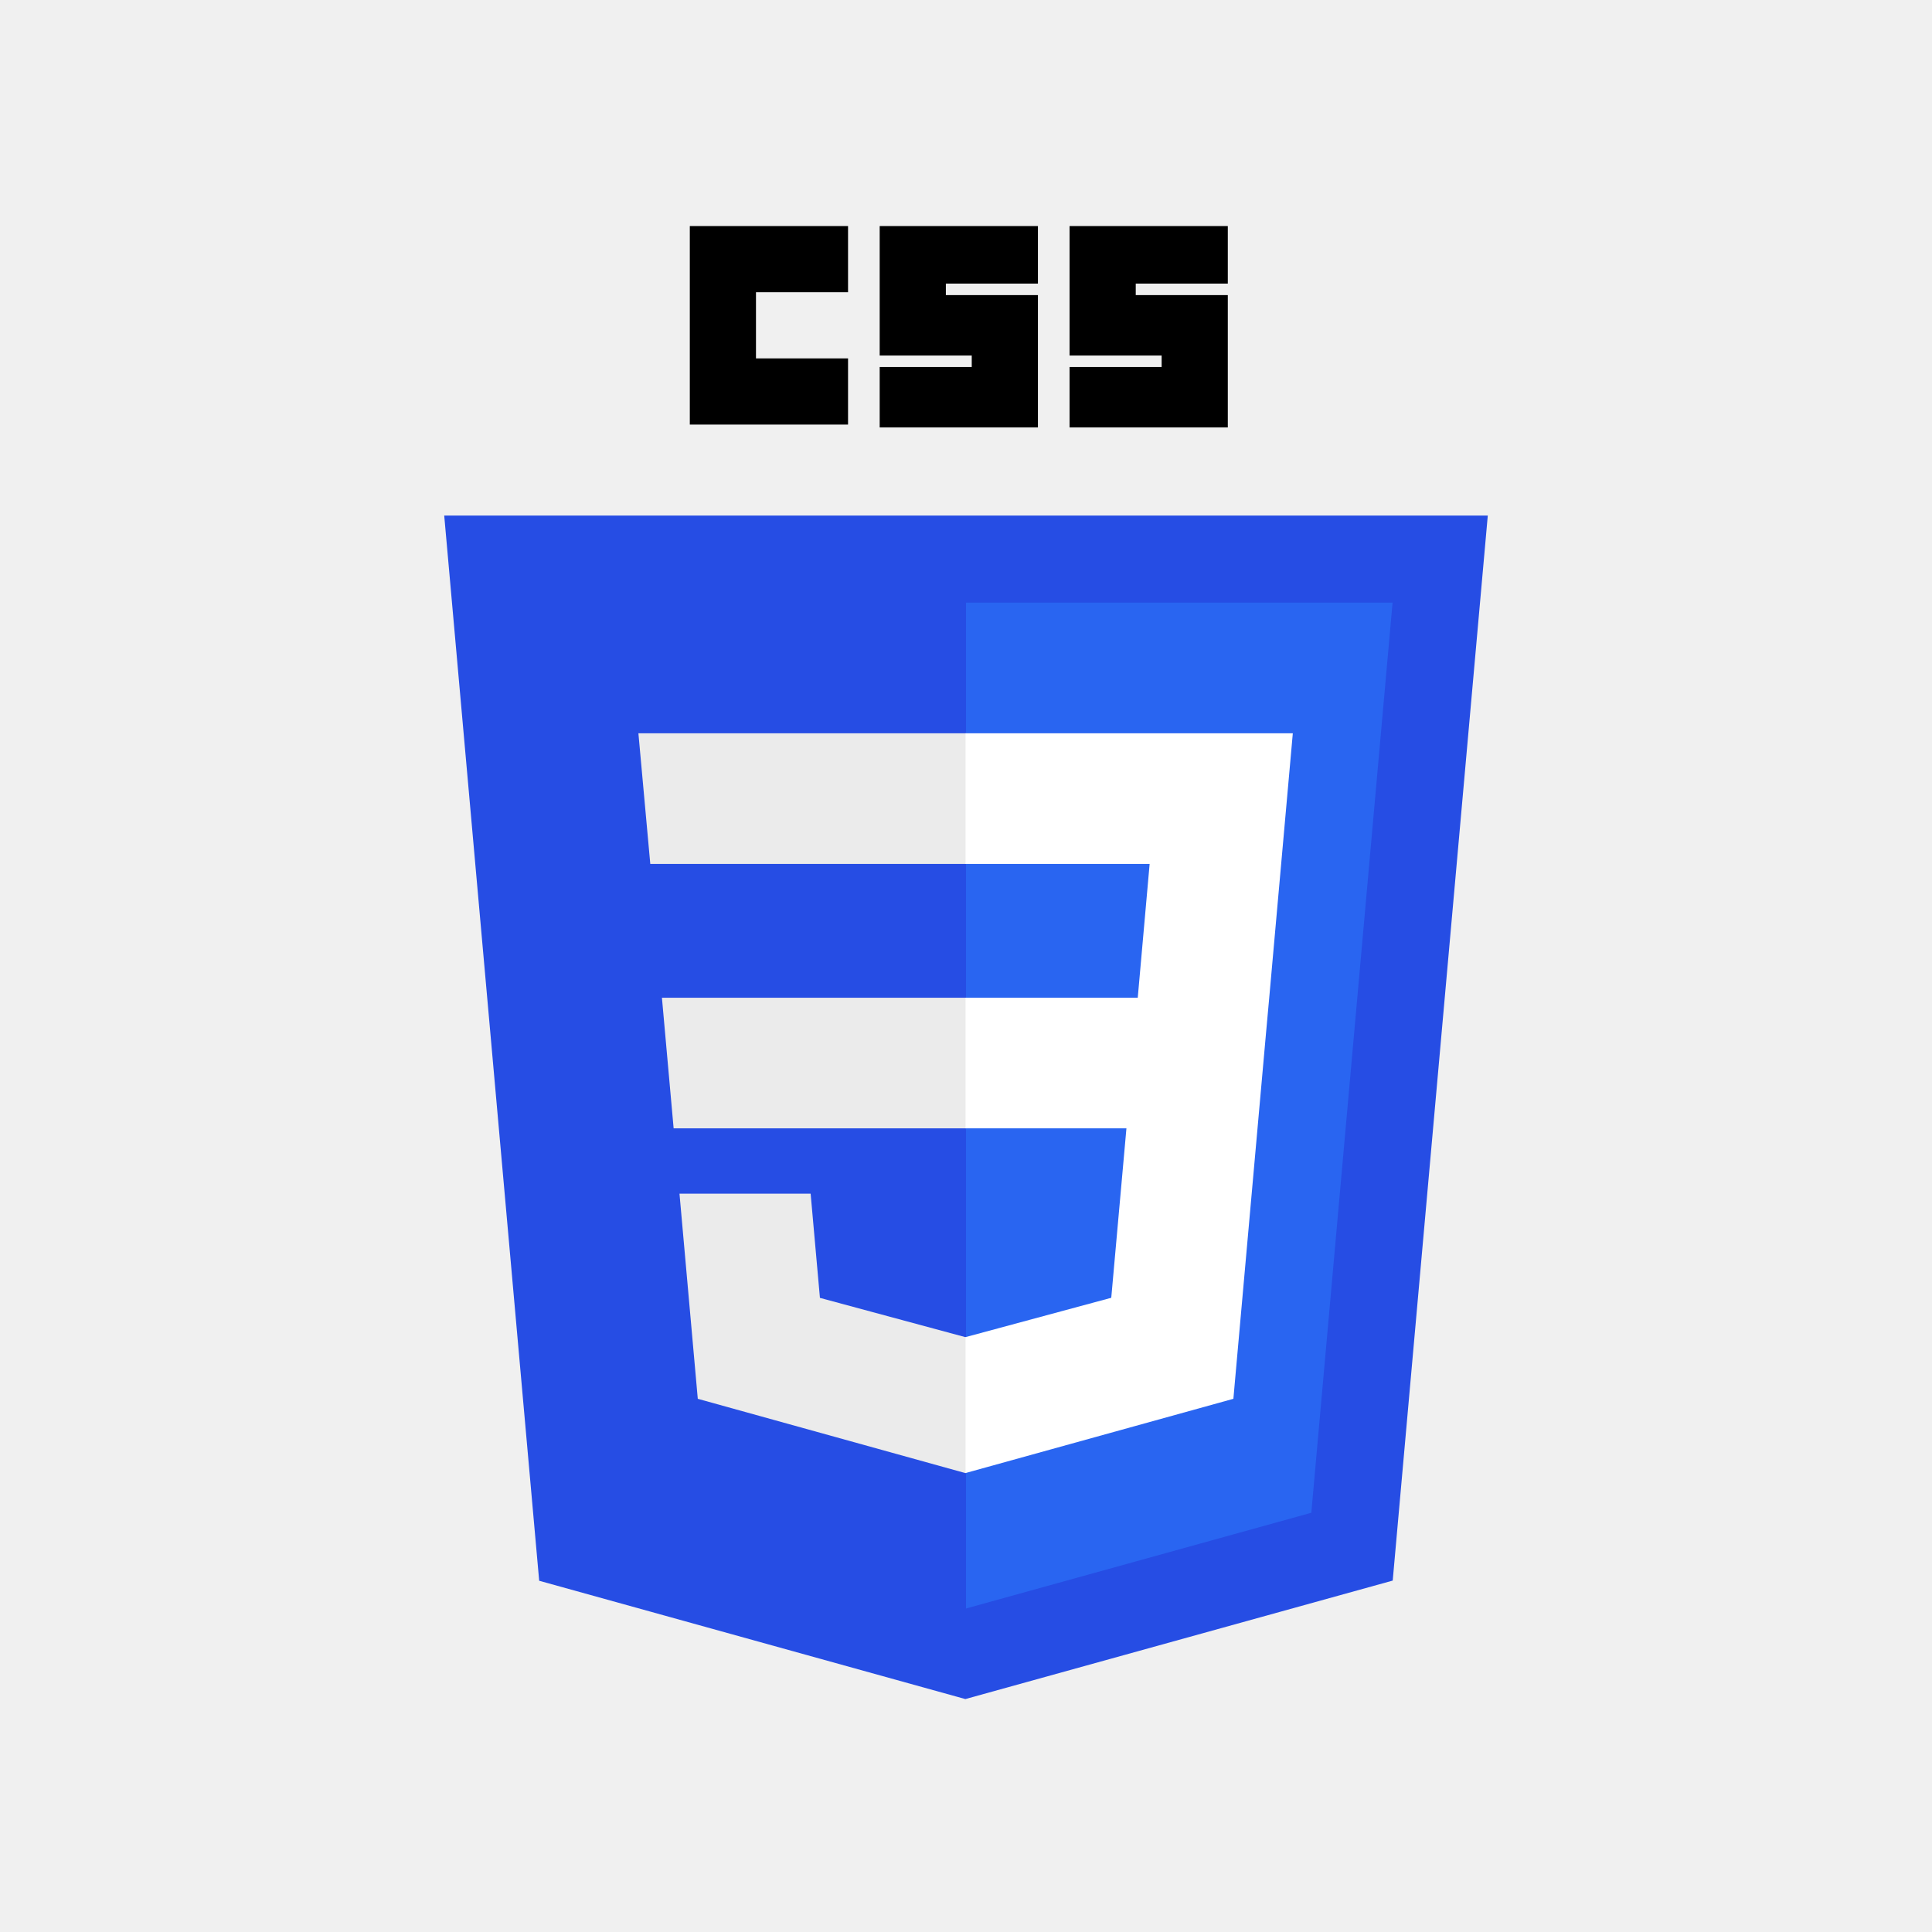
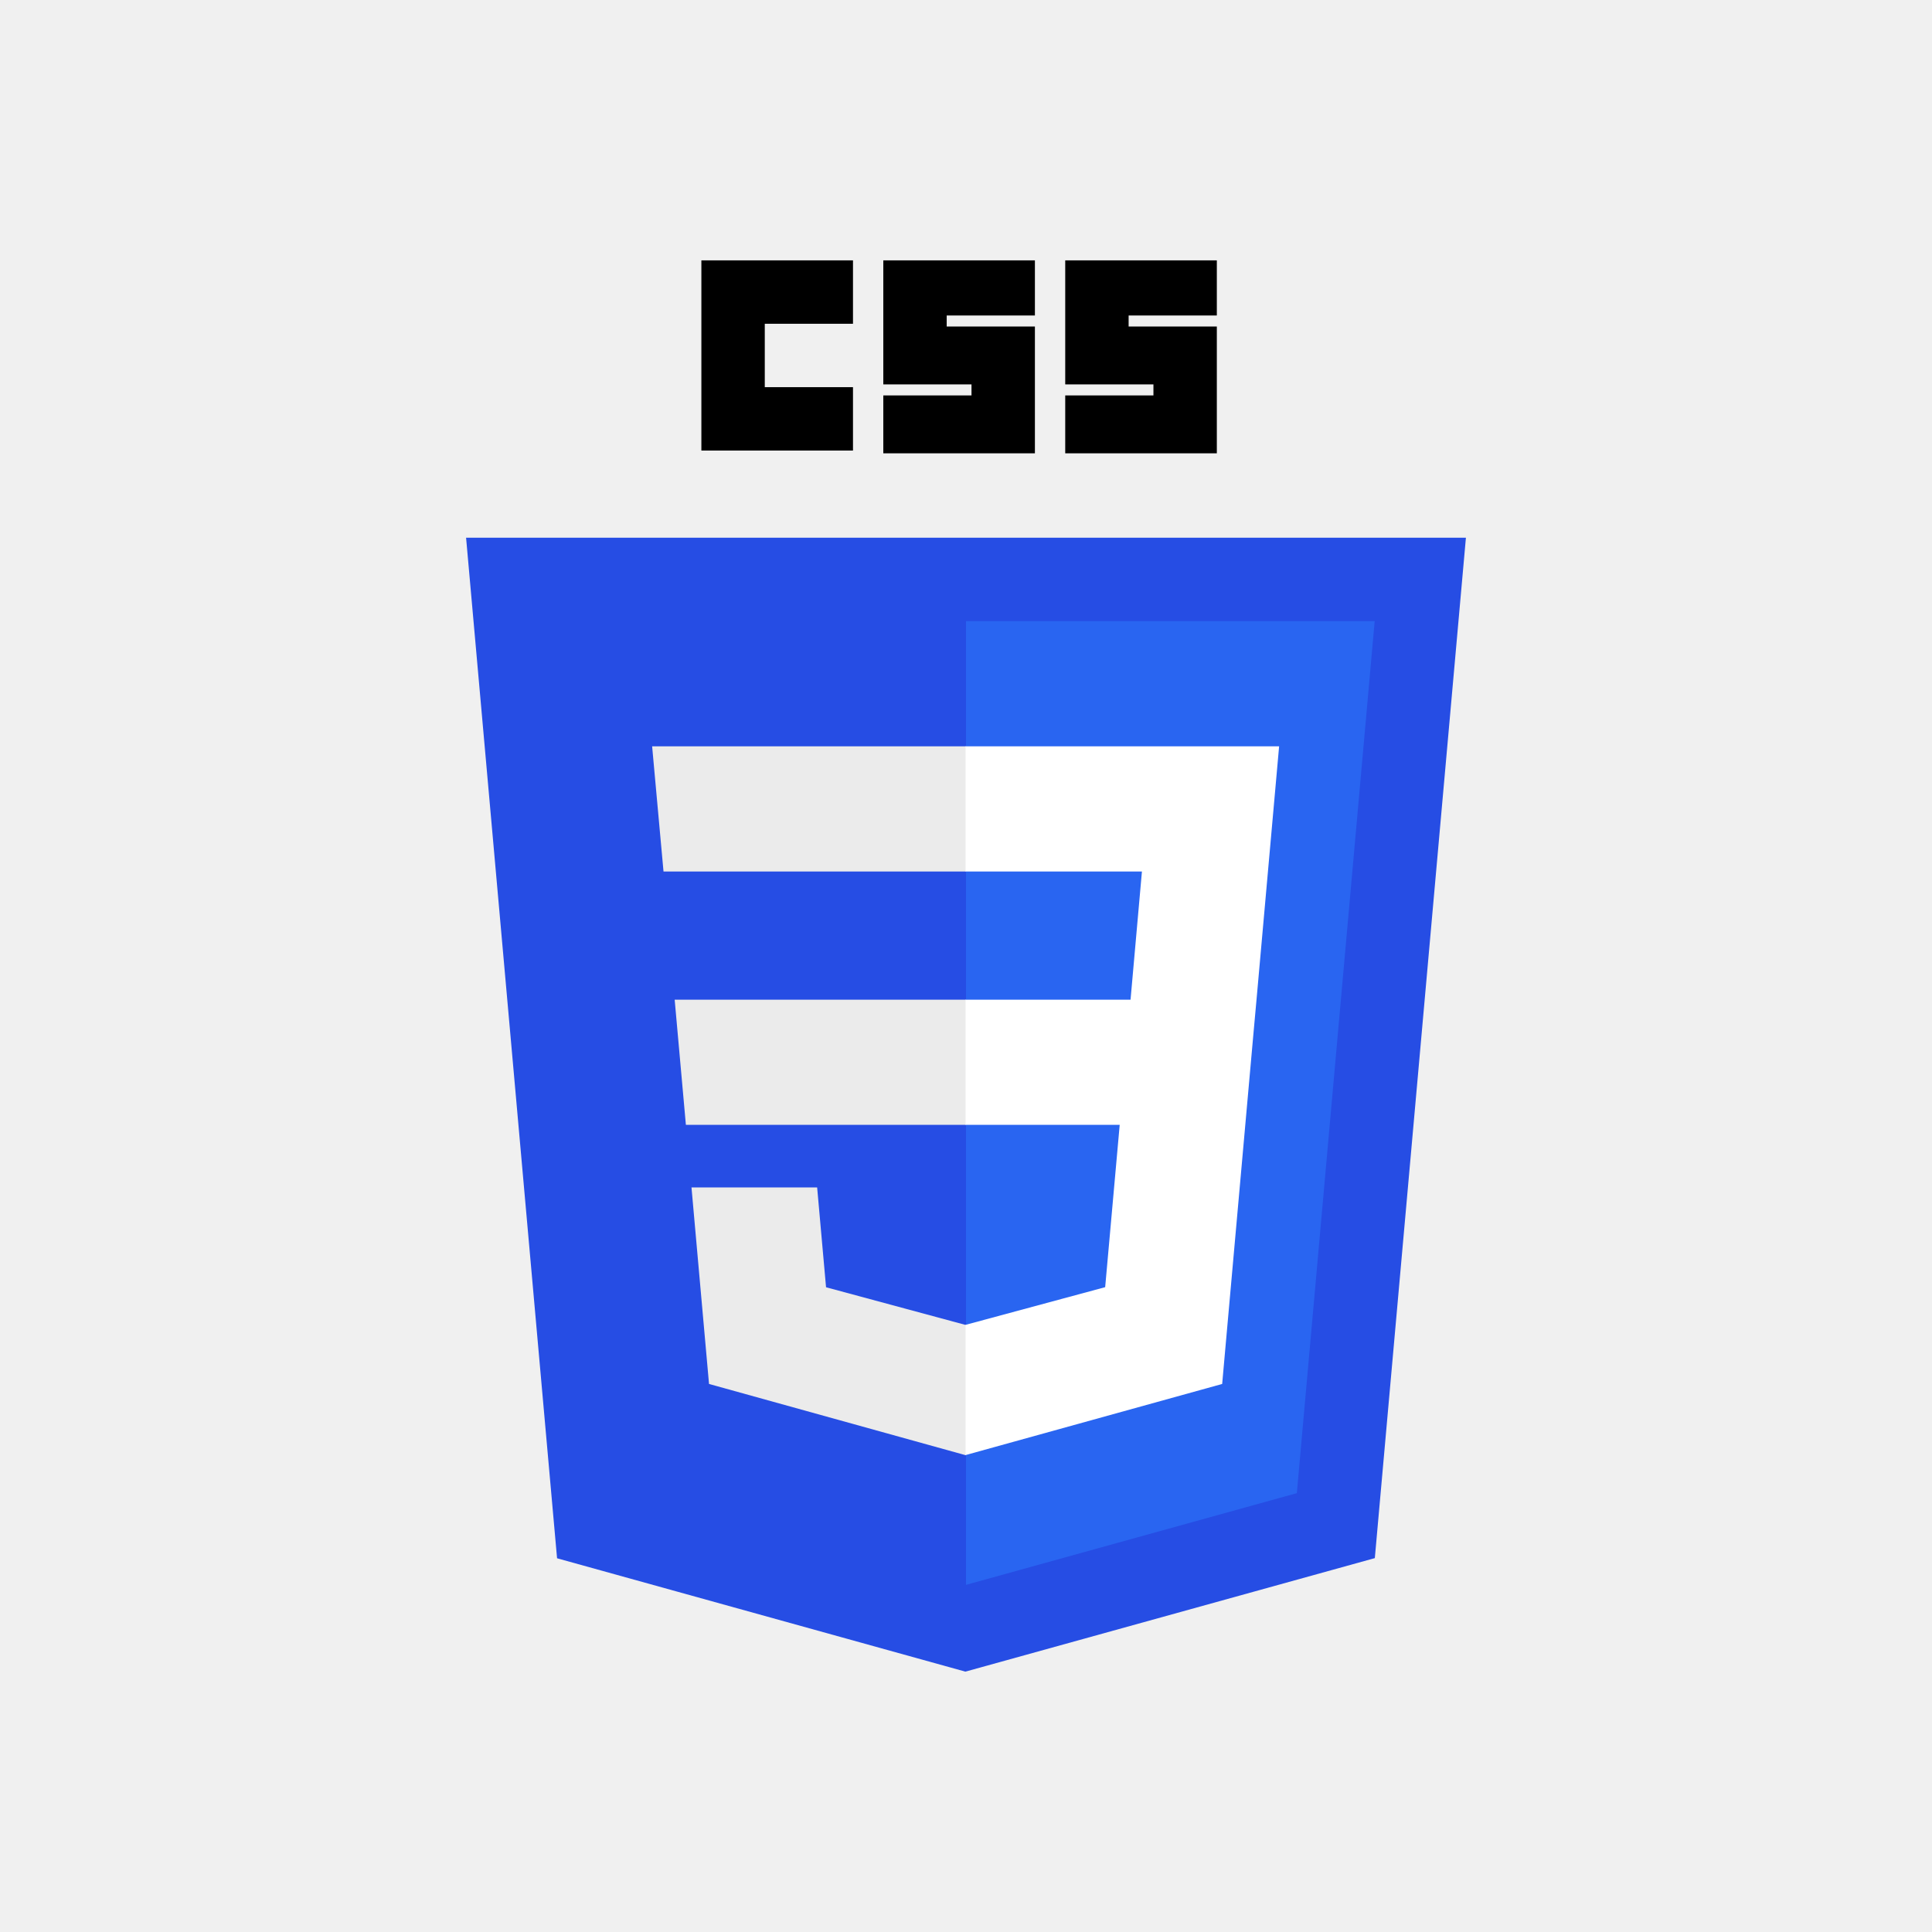
- <svg xmlns="http://www.w3.org/2000/svg" width="256" height="256" viewBox="0 52.5 256 256">
-   <path fill="#264DE4" d="M127.915 277.635l-56.471-15.677-12.583-141.146H197.14l-12.598 141.124-56.627 15.699z" />
-   <path fill="#2965F1" d="M173.757 252.949l10.766-120.598H128v133.283l45.757-12.685z" />
-   <path fill="#EBEBEB" d="M87.709 184.702l1.551 17.31H128v-17.31H87.709zm-3.117-35.039l1.574 17.311H128v-17.311H84.592zM128 229.66l-.076.02-19.279-5.205-1.232-13.807H90.035l2.425 27.181 35.46 9.844.08-.021V229.66z" />
-   <path d="M91.403 82.454h20.967v8.768h-12.199v8.768h12.199v8.768H91.403V82.454zm25.16 0h20.967v7.624h-12.199v1.525h12.199v17.536h-20.967v-8.006h12.199v-1.525h-12.199V82.454zm25.161 0h20.967v7.624h-12.199v1.525h12.199v17.536h-20.967v-8.006h12.199v-1.525h-12.199V82.454z" />
-   <path fill="#FFF" d="M168.18 184.702l3.125-35.039H127.94v17.311h24.393l-1.575 17.728H127.94v17.31h21.318l-2.01 22.451-19.308 5.212v18.01l35.49-9.836.26-2.925 4.068-45.574.422-4.648z" />
+ <svg xmlns="http://www.w3.org/2000/svg" width="100%" height="100%" viewBox="0 0 256 256" version="1.1" xml:space="preserve" style="fill-rule:evenodd;clip-rule:evenodd;stroke-linejoin:round;stroke-miterlimit:2;">
+   <g transform="matrix(0.958085,0,0,0.958085,5.36463,5.80152)">
+     <path d="M127.915,225.135L71.444,209.458L58.861,68.312L197.14,68.312L184.542,209.436L127.915,225.135Z" style="fill:rgb(38,77,228);fill-rule:nonzero;" />
+     <path d="M173.757,200.449L184.523,79.851L128,79.851L128,213.134L173.757,200.449Z" style="fill:rgb(41,101,241);fill-rule:nonzero;" />
+     <path d="M87.709,132.202L89.26,149.512L128,149.512L128,132.202L87.709,132.202ZM84.592,97.163L86.166,114.474L128,114.474L128,97.163L84.592,97.163ZM128,177.16L127.924,177.18L108.645,171.975L107.413,158.168L90.035,158.168L92.46,185.349L127.92,195.193L128,195.172L128,177.16Z" style="fill:rgb(235,235,235);fill-rule:nonzero;" />
+     <path d="M91.403,29.954L112.37,29.954L112.37,38.722L100.171,38.722L100.171,47.49L112.37,47.49L112.37,56.258L91.403,56.258L91.403,29.954ZM116.563,29.954L137.53,29.954L137.53,37.578L125.331,37.578L125.331,39.103L137.53,39.103L137.53,56.639L116.563,56.639L116.563,48.633L128.762,48.633L128.762,47.108L116.563,47.108L116.563,29.954ZM141.724,29.954L162.691,29.954L162.691,37.578L150.492,37.578L150.492,39.103L162.691,39.103L162.691,56.639L141.724,56.639L141.724,48.633L153.923,48.633L153.923,47.108L141.724,47.108L141.724,29.954Z" style="fill-rule:nonzero;" />
+     <path d="M168.18,132.202L171.305,97.163L127.94,97.163L127.94,114.474L152.333,114.474L150.758,132.202L127.94,132.202L127.94,149.512L149.258,149.512L147.248,171.963L127.94,177.175L127.94,195.185L163.43,185.349L163.69,182.424L167.758,136.85L168.18,132.202Z" style="fill:white;fill-rule:nonzero;" />
+   </g>
</svg>
